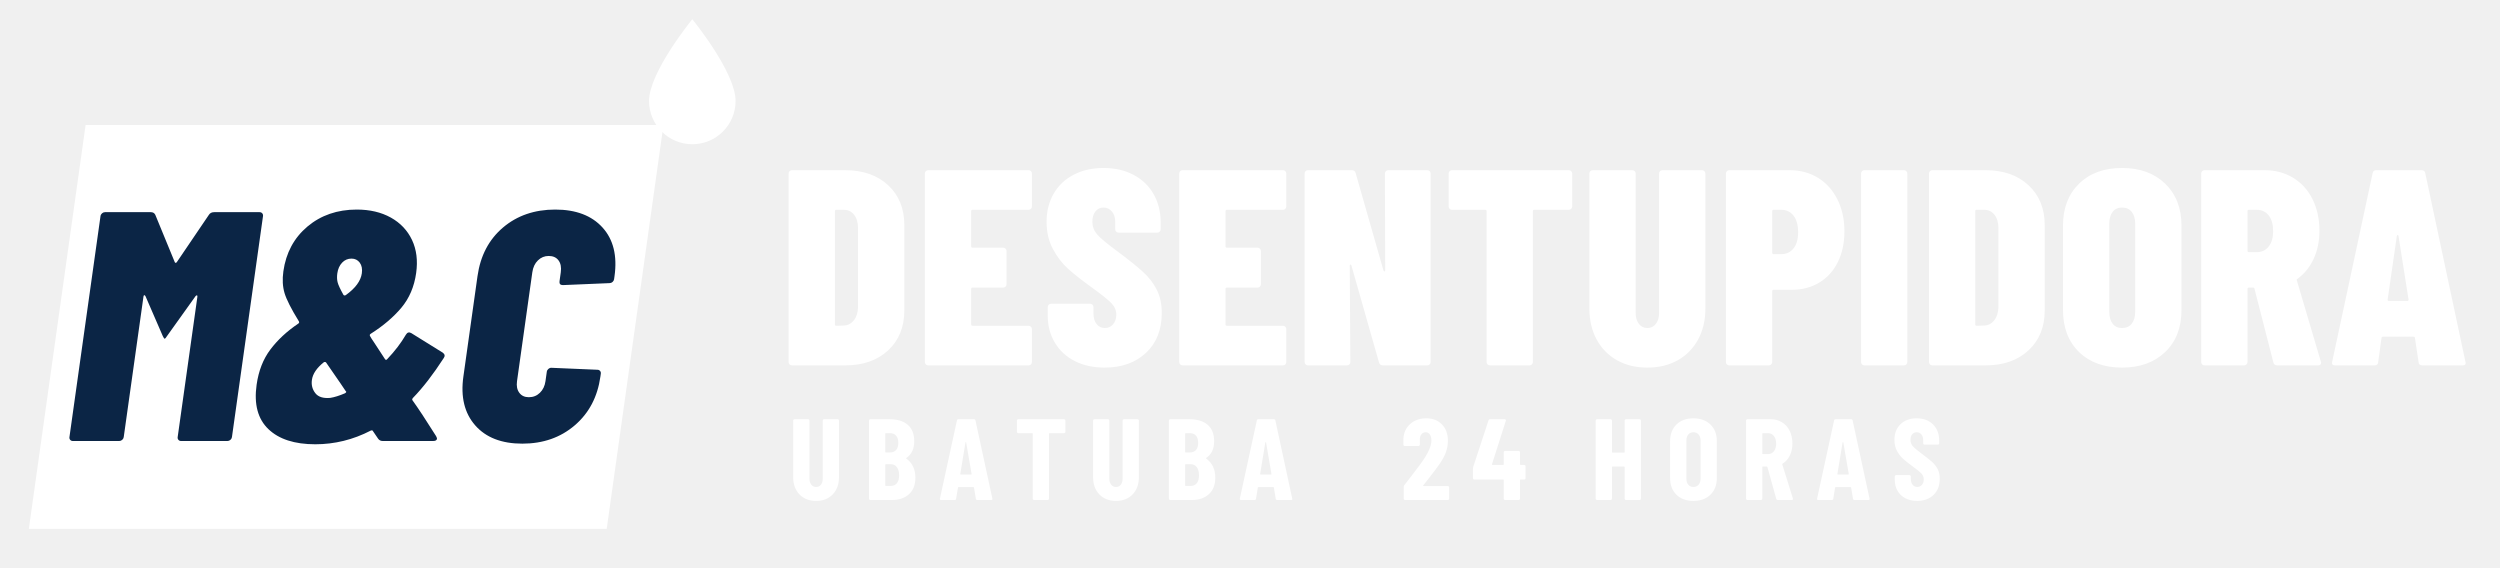
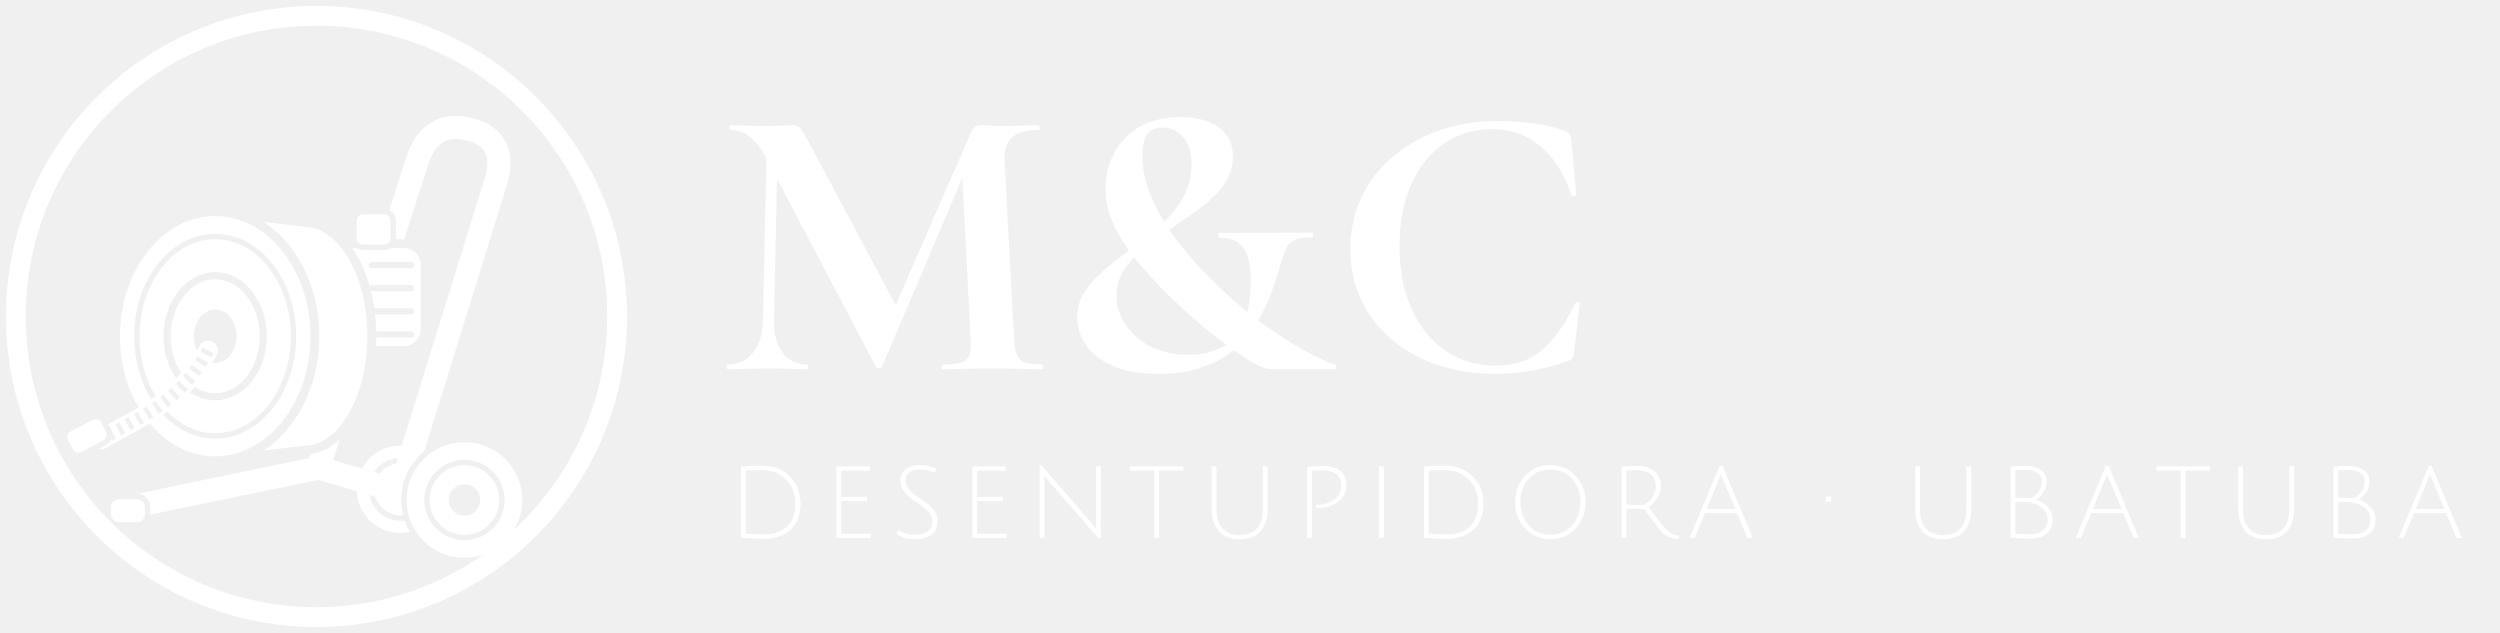
- <svg xmlns="http://www.w3.org/2000/svg" viewBox="0 0 520 118" width="520" height="118" role="img" aria-label="M&amp;C Desentupidora Ubatuba 24 horas">
-   <path d="M17.805,26 H138 L126.195,110 H6 Z" fill="#ffffff" />
-   <path d="M36.84 44.68Q37.11 44.13 37.86 44.13L47.31 44.13Q47.65 44.13 47.89 44.37Q48.13 44.61 48.13 44.95L48.13 90.92Q48.13 91.26 47.89 91.49Q47.65 91.73 47.31 91.73L37.66 91.73Q37.32 91.73 37.08 91.49Q36.84 91.26 36.84 90.92L36.84 61.74Q36.84 61.47 36.70 61.44Q36.57 61.40 36.43 61.61L31.67 69.90Q31.40 70.45 31.26 70.45Q31.13 70.45 30.79 69.90L26.03 61.61Q25.89 61.40 25.76 61.40Q25.62 61.40 25.62 61.68L25.62 90.92Q25.62 91.26 25.38 91.49Q25.14 91.73 24.80 91.73L15.15 91.73Q14.81 91.73 14.57 91.49Q14.33 91.26 14.33 90.92L14.33 44.95Q14.33 44.61 14.57 44.37Q14.81 44.13 15.15 44.13L24.67 44.13Q25.35 44.13 25.69 44.68L31.13 54.54Q31.33 54.81 31.54 54.54M90.56 90.71Q90.83 91.12 90.83 91.26Q90.83 91.73 90.08 91.73L79.61 91.73Q79 91.73 78.59 91.26L77.30 89.69Q77.16 89.42 76.82 89.56Q71.72 92.41 65.67 92.41Q59.21 92.41 55.47 89.25Q51.73 86.09 51.73 80.04Q51.73 75.68 53.57 72.69Q55.40 69.70 58.60 67.32Q58.87 67.12 58.67 66.84Q55.74 62.97 54.86 60.96Q53.98 58.96 53.98 56.44Q53.98 50.66 57.68 47.12Q61.39 43.59 67.44 43.59Q71.52 43.59 74.75 45.25Q77.98 46.92 79.82 49.91Q81.65 52.90 81.65 56.78Q81.65 61.06 79.58 64.02Q77.50 66.98 73.97 69.43Q73.70 69.63 73.90 69.90Q74.17 70.31 74.85 71.13L77.71 74.73Q77.98 75 78.18 74.66Q80.16 72.22 81.31 69.63Q81.65 68.88 82.40 69.29L89.54 73.37Q90.22 73.85 89.88 74.46Q87.30 79.56 84.64 82.76Q84.44 83.03 84.58 83.23Q86.75 85.75 90.56 90.71M67.78 53.79Q66.62 53.79 65.94 54.64Q65.26 55.49 65.26 56.85Q65.26 57.87 65.57 58.68Q65.88 59.50 67.17 61.34Q67.37 61.54 67.64 61.40Q70.36 59.23 70.36 56.85Q70.36 55.49 69.62 54.64Q68.87 53.79 67.78 53.79M67.44 82.76Q68.73 82.55 70.36 81.80Q70.77 81.53 70.43 81.33L69.21 79.83L65.54 75.41Q65.33 75.21 65.06 75.34Q63.09 77.11 63.09 79.02Q63.09 80.58 64.18 81.77Q65.26 82.96 67.44 82.76M108.72 92.28Q102.26 92.28 98.38 88.47Q94.50 84.66 94.50 78.34L94.50 57.46Q94.50 51.07 98.38 47.33Q102.26 43.59 108.72 43.59Q115.18 43.59 119.09 47.33Q123 51.07 123 57.46L123 58.07Q123 58.41 122.76 58.65Q122.52 58.89 122.18 58.89L112.52 59.30Q111.71 59.30 111.71 58.48L111.71 56.64Q111.71 55.08 110.89 54.16Q110.08 53.24 108.72 53.24Q107.42 53.24 106.61 54.16Q105.79 55.08 105.79 56.64L105.79 79.29Q105.79 80.78 106.61 81.70Q107.42 82.62 108.72 82.62Q110.08 82.62 110.89 81.70Q111.71 80.78 111.71 79.29L111.71 77.32Q111.71 76.98 111.95 76.74Q112.18 76.50 112.52 76.50L122.18 76.91Q122.52 76.91 122.76 77.15Q123 77.38 123 77.72L123 78.34Q123 84.66 119.09 88.47Q115.18 92.28 108.72 92.28" fill="#0b2545" transform="skewX(-8) translate(12.892 0)" />
-   <path d="M144,4 c0,0 -9,11 -9,17 a9,9 0 0 0 18,0 c0,-6 -9,-17 -9,-17z" fill="#ffffff" />
-   <path d="M164.73 76Q164.44 76 164.23 75.80Q164.03 75.59 164.03 75.30L164.03 36.10Q164.03 35.81 164.23 35.60Q164.44 35.40 164.73 35.40L175.80 35.40Q181.37 35.40 184.74 38.53Q188.10 41.66 188.10 46.83L188.10 64.57Q188.10 69.74 184.74 72.87Q181.37 76 175.80 76L164.73 76M173.66 67.47Q173.66 67.76 173.95 67.76L175.57 67.71Q176.79 67.65 177.60 66.63Q178.41 65.62 178.47 63.94L178.47 47.46Q178.47 45.72 177.66 44.68Q176.85 43.64 175.51 43.64L173.95 43.64Q173.66 43.64 173.66 43.93M214.64 42.94Q214.64 43.23 214.44 43.43Q214.24 43.64 213.95 43.64L202.29 43.64Q202 43.64 202 43.93L202 51.23Q202 51.52 202.29 51.52L208.67 51.52Q208.96 51.52 209.16 51.73Q209.36 51.93 209.36 52.22L209.36 59.12Q209.36 59.41 209.16 59.61Q208.96 59.82 208.67 59.82L202.29 59.82Q202 59.82 202 60.11L202 67.47Q202 67.76 202.29 67.76L213.95 67.76Q214.24 67.76 214.44 67.97Q214.64 68.17 214.64 68.46L214.64 75.30Q214.64 75.59 214.44 75.80Q214.24 76 213.95 76L193.07 76Q192.78 76 192.57 75.80Q192.37 75.59 192.37 75.30L192.37 36.10Q192.37 35.81 192.57 35.60Q192.78 35.40 193.07 35.40L213.95 35.40Q214.24 35.40 214.44 35.60Q214.64 35.81 214.64 36.10M229.76 76.46Q226.22 76.46 223.55 75.10Q220.88 73.74 219.41 71.27Q217.93 68.81 217.93 65.68L217.93 63.88Q217.93 63.59 218.13 63.38Q218.33 63.18 218.62 63.18L226.74 63.18Q227.03 63.18 227.24 63.38Q227.44 63.59 227.44 63.88L227.44 65.21Q227.44 66.60 228.11 67.42Q228.77 68.23 229.82 68.23Q230.86 68.23 231.53 67.44Q232.19 66.66 232.19 65.44Q232.19 64.11 231.15 63.04Q230.11 61.96 226.97 59.70Q224.07 57.61 222.22 55.96Q220.36 54.31 219.03 51.84Q217.69 49.38 217.69 46.13Q217.69 42.82 219.17 40.27Q220.65 37.72 223.35 36.33Q226.05 34.94 229.53 34.94Q233.06 34.94 235.76 36.36Q238.46 37.78 239.94 40.36Q241.42 42.94 241.42 46.30L241.42 47.70Q241.42 47.99 241.21 48.19Q241.01 48.39 240.72 48.39L232.66 48.39Q232.37 48.39 232.17 48.19Q231.96 47.99 231.96 47.70L231.96 46.07Q231.96 44.80 231.27 43.98Q230.57 43.17 229.53 43.17Q228.48 43.17 227.84 43.98Q227.21 44.80 227.21 46.13Q227.21 47.58 228.19 48.74Q229.18 49.90 232.19 52.10Q235.85 54.83 237.70 56.51Q239.56 58.19 240.60 60.25Q241.65 62.31 241.65 65.10Q241.65 70.32 238.37 73.39Q235.09 76.46 229.76 76.46M267.55 42.94Q267.55 43.23 267.35 43.43Q267.15 43.64 266.86 43.64L255.20 43.64Q254.91 43.64 254.91 43.93L254.91 51.23Q254.91 51.52 255.20 51.52L261.58 51.52Q261.87 51.52 262.07 51.73Q262.27 51.93 262.27 52.22L262.27 59.12Q262.27 59.41 262.07 59.61Q261.87 59.82 261.58 59.82L255.20 59.82Q254.91 59.82 254.91 60.11L254.91 67.47Q254.91 67.76 255.20 67.76L266.86 67.76Q267.15 67.76 267.35 67.97Q267.55 68.17 267.55 68.46L267.55 75.30Q267.55 75.59 267.35 75.80Q267.15 76 266.86 76L245.98 76Q245.69 76 245.48 75.80Q245.28 75.59 245.28 75.30L245.28 36.10Q245.28 35.81 245.48 35.60Q245.69 35.40 245.98 35.40L266.86 35.40Q267.15 35.40 267.35 35.60Q267.55 35.81 267.55 36.10M288.06 36.10Q288.06 35.81 288.26 35.60Q288.47 35.40 288.76 35.40L296.88 35.40Q297.17 35.40 297.37 35.60Q297.57 35.81 297.57 36.10L297.57 75.30Q297.57 75.59 297.37 75.80Q297.17 76 296.88 76L287.66 76Q287.02 76 286.84 75.42L281.10 55.24Q281.04 55.06 280.90 55.03Q280.75 55 280.75 55.24L280.87 75.30Q280.87 75.59 280.67 75.80Q280.46 76 280.17 76L272.05 76Q271.76 76 271.56 75.80Q271.36 75.59 271.36 75.30L271.36 36.10Q271.36 35.81 271.56 35.60Q271.76 35.40 272.05 35.40L281.16 35.40Q281.80 35.40 281.97 35.98L287.77 56.28Q287.83 56.45 287.97 56.45Q288.12 56.45 288.12 56.22M326.32 35.40Q326.61 35.40 326.81 35.60Q327.02 35.81 327.02 36.10L327.02 42.94Q327.02 43.23 326.81 43.43Q326.61 43.64 326.32 43.64L319.13 43.64Q318.84 43.64 318.84 43.93L318.84 75.30Q318.84 75.59 318.63 75.80Q318.43 76 318.14 76L309.91 76Q309.62 76 309.41 75.80Q309.21 75.59 309.21 75.30L309.21 43.93Q309.21 43.64 308.92 43.64L302.02 43.64Q301.73 43.64 301.52 43.43Q301.32 43.23 301.32 42.94L301.32 36.10Q301.32 35.81 301.52 35.60Q301.73 35.40 302.02 35.40M342.65 76.46Q339.06 76.46 336.33 74.93Q333.61 73.39 332.10 70.61Q330.59 67.82 330.59 64.17L330.59 36.10Q330.59 35.81 330.79 35.60Q331 35.40 331.29 35.40L339.52 35.40Q339.81 35.40 340.01 35.60Q340.22 35.81 340.22 36.10L340.22 65.10Q340.22 66.49 340.88 67.36Q341.55 68.23 342.65 68.23Q343.76 68.23 344.42 67.36Q345.09 66.49 345.09 65.10L345.09 36.10Q345.09 35.81 345.29 35.60Q345.50 35.40 345.79 35.40L354.02 35.40Q354.31 35.40 354.51 35.60Q354.72 35.81 354.72 36.10L354.72 64.17Q354.72 67.82 353.21 70.61Q351.70 73.39 348.98 74.93Q346.25 76.46 342.65 76.46M372.21 35.40Q375.58 35.40 378.16 36.99Q380.74 38.59 382.19 41.49Q383.64 44.39 383.64 48.10Q383.64 51.76 382.27 54.51Q380.91 57.27 378.42 58.77Q375.92 60.28 372.68 60.28L368.91 60.28Q368.62 60.28 368.62 60.57L368.62 75.30Q368.62 75.59 368.41 75.80Q368.21 76 367.92 76L359.68 76Q359.39 76 359.19 75.80Q358.99 75.59 358.99 75.30L358.99 36.10Q358.99 35.81 359.19 35.60Q359.39 35.40 359.68 35.40L372.21 35.40M370.53 52.86Q372.10 52.86 373.05 51.67Q374.01 50.48 374.01 48.33Q374.01 46.07 373.05 44.85Q372.10 43.64 370.53 43.64L368.91 43.64Q368.62 43.64 368.62 43.93L368.62 52.57Q368.62 52.86 368.91 52.86M387.79 76Q387.50 76 387.30 75.80Q387.10 75.59 387.10 75.30L387.10 36.10Q387.10 35.81 387.30 35.60Q387.50 35.40 387.79 35.40L396.03 35.40Q396.32 35.40 396.52 35.60Q396.72 35.81 396.72 36.10L396.72 75.30Q396.72 75.59 396.52 75.80Q396.32 76 396.03 76M401.92 76Q401.63 76 401.43 75.80Q401.23 75.59 401.23 75.30L401.23 36.10Q401.23 35.81 401.43 35.60Q401.63 35.40 401.92 35.40L413 35.40Q418.57 35.40 421.93 38.53Q425.30 41.66 425.30 46.83L425.30 64.57Q425.30 69.74 421.93 72.87Q418.57 76 413 76L401.92 76M410.85 67.47Q410.85 67.76 411.14 67.76L412.77 67.71Q413.99 67.65 414.80 66.63Q415.61 65.62 415.67 63.94L415.67 47.46Q415.67 45.72 414.86 44.68Q414.04 43.64 412.71 43.64L411.14 43.64Q410.85 43.64 410.85 43.93M441.40 76.46Q435.77 76.46 432.44 73.22Q429.10 69.97 429.10 64.46L429.10 46.94Q429.10 41.49 432.44 38.21Q435.77 34.94 441.40 34.94Q446.97 34.94 450.36 38.21Q453.75 41.49 453.75 46.94L453.75 64.46Q453.75 69.97 450.36 73.22Q446.97 76.46 441.40 76.46M441.40 68.23Q442.67 68.23 443.40 67.33Q444.12 66.43 444.12 64.86L444.12 46.54Q444.12 44.97 443.40 44.07Q442.67 43.17 441.40 43.17Q440.12 43.17 439.43 44.07Q438.73 44.97 438.73 46.54L438.73 64.86Q438.73 66.43 439.43 67.33Q440.12 68.23 441.40 68.23M473.68 76Q473.04 76 472.87 75.42L468.93 60.05Q468.87 59.82 468.64 59.82L467.77 59.82Q467.48 59.82 467.48 60.11L467.48 75.30Q467.48 75.59 467.27 75.80Q467.07 76 466.78 76L458.54 76Q458.25 76 458.05 75.80Q457.85 75.59 457.85 75.30L457.85 36.10Q457.85 35.81 458.05 35.60Q458.25 35.40 458.54 35.40L471.01 35.40Q474.38 35.40 476.99 36.99Q479.60 38.59 481.02 41.46Q482.44 44.33 482.44 47.99Q482.44 51.23 481.25 53.81Q480.06 56.40 477.92 57.96Q477.80 58.02 477.74 58.11Q477.68 58.19 477.74 58.31L482.73 75.19L482.79 75.42Q482.79 76 482.15 76L473.68 76M467.77 43.64Q467.48 43.64 467.48 43.93L467.48 52.16Q467.48 52.45 467.77 52.45L469.39 52.45Q470.96 52.45 471.88 51.29Q472.81 50.13 472.81 48.10Q472.81 45.96 471.88 44.80Q470.96 43.64 469.39 43.64M503.82 76Q503.12 76 503.07 75.36L502.31 70.32Q502.31 70.03 501.96 70.03L495.70 70.03Q495.35 70.03 495.35 70.32L494.66 75.36Q494.60 76 493.90 76L485.67 76Q484.91 76 485.09 75.25L493.50 36.04Q493.61 35.40 494.25 35.40L503.70 35.40Q504.34 35.40 504.46 36.04L512.81 75.25L512.87 75.48Q512.87 76 512.23 76L503.82 76M496.63 62.31Q496.63 62.60 496.86 62.60L500.75 62.60Q500.98 62.60 500.98 62.31L498.89 49.09Q498.83 48.86 498.72 48.86Q498.60 48.86 498.54 49.09" fill="#ffffff" />
-   <path d="M169.76 104.19Q167.60 104.19 166.29 102.84Q164.98 101.48 164.98 99.22L164.98 87.49Q164.98 87.37 165.07 87.28Q165.15 87.20 165.27 87.20L168.08 87.20Q168.20 87.20 168.28 87.28Q168.37 87.37 168.37 87.49L168.37 99.56Q168.37 100.33 168.75 100.81Q169.14 101.29 169.76 101.29Q170.38 101.29 170.76 100.81Q171.13 100.33 171.13 99.56L171.13 87.49Q171.13 87.37 171.21 87.28Q171.30 87.20 171.42 87.20L174.22 87.20Q174.34 87.20 174.43 87.28Q174.51 87.37 174.51 87.49L174.51 99.22Q174.51 101.48 173.20 102.84Q171.90 104.19 169.76 104.19M190.40 99.37Q190.40 101.60 189.06 102.80Q187.71 104 185.58 104L181.04 104Q180.92 104 180.84 103.92Q180.75 103.83 180.75 103.71L180.75 87.49Q180.75 87.37 180.84 87.28Q180.92 87.20 181.04 87.20L185.05 87.20Q187.45 87.20 188.80 88.35Q190.16 89.50 190.16 91.78Q190.16 94.16 188.53 95.24Q188.43 95.31 188.50 95.38Q190.40 96.73 190.40 99.37M184.26 90.10Q184.14 90.10 184.14 90.22L184.14 93.99Q184.14 94.11 184.26 94.11L185.12 94.11Q185.94 94.11 186.39 93.60Q186.85 93.08 186.85 92.14Q186.85 91.16 186.40 90.63Q185.96 90.10 185.12 90.10L184.26 90.10M185.31 101.07Q186.10 101.07 186.56 100.50Q187.02 99.92 187.02 98.86Q187.02 97.81 186.56 97.18Q186.10 96.56 185.34 96.56L184.26 96.56Q184.14 96.56 184.14 96.68L184.14 100.95Q184.14 101.07 184.26 101.07M203.29 104Q203 104 202.98 103.74L202.59 101.43Q202.59 101.31 202.45 101.31L199.40 101.31Q199.26 101.31 199.26 101.43L198.87 103.74Q198.85 104 198.56 104L195.75 104Q195.44 104 195.51 103.69L199.04 87.46Q199.09 87.20 199.35 87.20L202.59 87.20Q202.86 87.20 202.90 87.46L206.41 103.69L206.43 103.78Q206.43 104 206.17 104L203.29 104M199.74 98.58Q199.74 98.70 199.83 98.70L201.99 98.70Q202.11 98.70 202.09 98.58L200.96 92.02Q200.94 91.95 200.89 91.95Q200.84 91.95 200.82 92.02M221.31 87.20Q221.43 87.20 221.52 87.28Q221.60 87.37 221.60 87.49L221.60 89.82Q221.60 89.94 221.52 90.02Q221.43 90.10 221.31 90.10L218.31 90.10Q218.19 90.10 218.19 90.22L218.19 103.71Q218.19 103.83 218.11 103.92Q218.02 104 217.90 104L215.10 104Q214.98 104 214.89 103.92Q214.81 103.83 214.81 103.71L214.81 90.22Q214.81 90.10 214.69 90.10L211.81 90.10Q211.69 90.10 211.60 90.02Q211.52 89.94 211.52 89.82L211.52 87.49Q211.52 87.37 211.60 87.28Q211.69 87.20 211.81 87.20M232.14 104.19Q229.98 104.19 228.67 102.84Q227.36 101.48 227.36 99.22L227.36 87.49Q227.36 87.37 227.44 87.28Q227.53 87.20 227.65 87.20L230.46 87.20Q230.58 87.20 230.66 87.28Q230.74 87.37 230.74 87.49L230.74 99.56Q230.74 100.33 231.13 100.81Q231.51 101.29 232.14 101.29Q232.76 101.29 233.13 100.81Q233.50 100.33 233.50 99.56L233.50 87.49Q233.50 87.37 233.59 87.28Q233.67 87.20 233.79 87.20L236.60 87.20Q236.72 87.20 236.80 87.28Q236.89 87.37 236.89 87.49L236.89 99.22Q236.89 101.48 235.58 102.84Q234.27 104.19 232.14 104.19M252.78 99.37Q252.78 101.60 251.43 102.80Q250.09 104 247.95 104L243.42 104Q243.30 104 243.21 103.92Q243.13 103.83 243.13 103.71L243.13 87.49Q243.13 87.37 243.21 87.28Q243.30 87.20 243.42 87.20L247.42 87.20Q249.82 87.20 251.18 88.35Q252.54 89.50 252.54 91.78Q252.54 94.16 250.90 95.24Q250.81 95.31 250.88 95.38Q252.78 96.73 252.78 99.37M246.63 90.10Q246.51 90.10 246.51 90.22L246.51 93.99Q246.51 94.11 246.63 94.11L247.50 94.11Q248.31 94.11 248.77 93.60Q249.22 93.08 249.22 92.14Q249.22 91.16 248.78 90.63Q248.34 90.10 247.50 90.10L246.63 90.10M247.69 101.07Q248.48 101.07 248.94 100.50Q249.39 99.92 249.39 98.86Q249.39 97.81 248.94 97.18Q248.48 96.56 247.71 96.56L246.63 96.56Q246.51 96.56 246.51 96.68L246.51 100.95Q246.51 101.07 246.63 101.07M265.66 104Q265.38 104 265.35 103.74L264.97 101.43Q264.97 101.31 264.82 101.31L261.78 101.31Q261.63 101.31 261.63 101.43L261.25 103.74Q261.22 104 260.94 104L258.13 104Q257.82 104 257.89 103.69L261.42 87.46Q261.46 87.20 261.73 87.20L264.97 87.20Q265.23 87.20 265.28 87.46L268.78 103.69L268.81 103.78Q268.81 104 268.54 104L265.66 104M262.11 98.58Q262.11 98.70 262.21 98.70L264.37 98.70Q264.49 98.70 264.46 98.58L263.34 92.02Q263.31 91.95 263.26 91.95Q263.22 91.95 263.19 92.02M296.05 100.95Q296 101 296.02 101.05Q296.05 101.10 296.12 101.10L301.14 101.10Q301.26 101.10 301.34 101.18Q301.42 101.26 301.42 101.38L301.42 103.71Q301.42 103.83 301.34 103.92Q301.26 104 301.14 104L292.26 104Q292.14 104 292.05 103.92Q291.97 103.83 291.97 103.71L291.97 101.29Q291.97 101.07 292.09 100.93Q293.05 99.66 293.43 99.20Q295.54 96.49 296.43 95.10Q297.73 93.03 297.73 91.62Q297.73 90.80 297.40 90.36Q297.08 89.91 296.53 89.91Q295.98 89.91 295.64 90.36Q295.30 90.80 295.33 91.50L295.33 92.48Q295.33 92.60 295.24 92.68Q295.16 92.77 295.04 92.77L292.18 92.77Q292.06 92.77 291.98 92.68Q291.90 92.60 291.90 92.48L291.90 91.35Q291.99 89.38 293.31 88.20Q294.63 87.01 296.67 87.01Q298.69 87.01 299.92 88.28Q301.16 89.55 301.16 91.64Q301.16 92.89 300.76 94.02Q300.37 95.14 299.48 96.44Q298.81 97.42 297.18 99.51M317.02 96.70Q317.14 96.70 317.23 96.79Q317.31 96.87 317.31 96.99L317.31 99.46Q317.31 99.58 317.23 99.67Q317.14 99.75 317.02 99.75L316.28 99.75Q316.16 99.75 316.16 99.87L316.16 103.71Q316.16 103.83 316.08 103.92Q315.99 104 315.87 104L313.06 104Q312.94 104 312.86 103.92Q312.78 103.83 312.78 103.71L312.78 99.87Q312.78 99.75 312.66 99.75L306.66 99.75Q306.54 99.75 306.45 99.67Q306.37 99.58 306.37 99.46L306.37 97.50Q306.37 97.28 306.42 97.14L309.61 87.44Q309.68 87.20 309.92 87.20L312.97 87.20Q313.11 87.20 313.18 87.28Q313.26 87.37 313.21 87.54L310.33 96.56Q310.30 96.70 310.42 96.70L312.66 96.70Q312.78 96.70 312.78 96.58L312.78 94.09Q312.78 93.97 312.86 93.88Q312.94 93.80 313.06 93.80L315.87 93.80Q315.99 93.80 316.08 93.88Q316.16 93.97 316.16 94.09L316.16 96.58Q316.16 96.70 316.28 96.70M337.93 87.49Q337.93 87.37 338.01 87.28Q338.10 87.20 338.22 87.20L341.02 87.20Q341.14 87.20 341.23 87.28Q341.31 87.37 341.31 87.49L341.31 103.71Q341.31 103.83 341.23 103.92Q341.14 104 341.02 104L338.22 104Q338.10 104 338.01 103.92Q337.93 103.83 337.93 103.71L337.93 97.16Q337.93 97.04 337.81 97.04L335.41 97.04Q335.29 97.04 335.29 97.16L335.29 103.71Q335.29 103.83 335.20 103.92Q335.12 104 335 104L332.19 104Q332.07 104 331.99 103.92Q331.90 103.83 331.90 103.71L331.90 87.49Q331.90 87.37 331.99 87.28Q332.07 87.20 332.19 87.20L335 87.20Q335.12 87.20 335.20 87.28Q335.29 87.37 335.29 87.49L335.29 94.02Q335.29 94.14 335.41 94.14L337.81 94.14Q337.93 94.14 337.93 94.02M352.23 104.19Q350.02 104.19 348.70 102.90Q347.38 101.60 347.38 99.44L347.38 91.76Q347.38 89.60 348.70 88.30Q350.02 87.01 352.23 87.01Q354.44 87.01 355.77 88.30Q357.10 89.60 357.10 91.76L357.10 99.44Q357.10 101.60 355.77 102.90Q354.44 104.19 352.23 104.19M352.23 101.29Q352.90 101.29 353.31 100.82Q353.72 100.35 353.72 99.58L353.72 91.62Q353.72 90.85 353.31 90.38Q352.90 89.91 352.23 89.91Q351.56 89.91 351.16 90.38Q350.77 90.85 350.77 91.62L350.77 99.58Q350.77 100.35 351.16 100.82Q351.56 101.29 352.23 101.29M369.80 104Q369.54 104 369.46 103.76L367.62 97.14Q367.57 97.04 367.50 97.04L366.68 97.04Q366.56 97.04 366.56 97.16L366.56 103.71Q366.56 103.83 366.48 103.92Q366.39 104 366.27 104L363.46 104Q363.34 104 363.26 103.92Q363.18 103.83 363.18 103.71L363.18 87.49Q363.18 87.37 363.26 87.28Q363.34 87.20 363.46 87.20L368.31 87.20Q369.63 87.20 370.66 87.84Q371.70 88.47 372.26 89.62Q372.82 90.78 372.82 92.26Q372.82 93.68 372.28 94.76Q371.74 95.84 370.78 96.44Q370.74 96.46 370.71 96.50Q370.69 96.54 370.71 96.58L372.92 103.66L372.94 103.76Q372.94 104 372.68 104L369.80 104M366.68 90.10Q366.56 90.10 366.56 90.22L366.56 94.33Q366.56 94.45 366.68 94.45L367.76 94.45Q368.50 94.45 368.97 93.86Q369.44 93.27 369.44 92.29Q369.44 91.28 368.97 90.69Q368.50 90.10 367.76 90.10M385.74 104Q385.45 104 385.42 103.74L385.04 101.43Q385.04 101.31 384.90 101.31L381.85 101.31Q381.70 101.31 381.70 101.43L381.32 103.74Q381.30 104 381.01 104L378.20 104Q377.89 104 377.96 103.69L381.49 87.46Q381.54 87.20 381.80 87.20L385.04 87.20Q385.30 87.20 385.35 87.46L388.86 103.69L388.88 103.78Q388.88 104 388.62 104L385.74 104M382.18 98.58Q382.18 98.70 382.28 98.70L384.44 98.70Q384.56 98.70 384.54 98.58L383.41 92.02Q383.38 91.95 383.34 91.95Q383.29 91.95 383.26 92.02M398.77 104.19Q397.38 104.19 396.32 103.64Q395.26 103.09 394.69 102.09Q394.11 101.10 394.11 99.80L394.11 99.10Q394.11 98.98 394.20 98.90Q394.28 98.82 394.40 98.82L397.16 98.82Q397.28 98.82 397.36 98.90Q397.45 98.98 397.45 99.10L397.45 99.63Q397.45 100.38 397.83 100.83Q398.22 101.29 398.79 101.29Q399.37 101.29 399.75 100.86Q400.14 100.42 400.14 99.73Q400.14 99.01 399.66 98.49Q399.18 97.98 397.78 96.97Q396.58 96.10 395.84 95.43Q395.10 94.76 394.57 93.78Q394.04 92.79 394.04 91.50Q394.04 89.46 395.31 88.23Q396.58 87.01 398.67 87.01Q400.78 87.01 402.07 88.28Q403.35 89.55 403.35 91.62L403.35 92.19Q403.35 92.31 403.27 92.40Q403.18 92.48 403.06 92.48L400.30 92.48Q400.18 92.48 400.10 92.40Q400.02 92.31 400.02 92.19L400.02 91.54Q400.02 90.80 399.64 90.36Q399.27 89.91 398.67 89.91Q398.10 89.91 397.74 90.33Q397.38 90.75 397.38 91.50Q397.38 92.22 397.83 92.77Q398.29 93.32 399.63 94.30Q401.12 95.41 401.88 96.09Q402.63 96.78 403.05 97.60Q403.47 98.43 403.47 99.58Q403.47 101.70 402.18 102.94Q400.88 104.19 398.77 104.19" fill="#ffffff" />
+ <svg xmlns="http://www.w3.org/2000/svg" viewBox="0 0 474 120" width="474" height="120" role="img" aria-label="M&amp;C Desentupidora Ubatuba">
+   <g transform="scale(0.375)">
+     <circle cx="160" cy="160" r="152" fill="none" stroke="#FFFFFF" stroke-width="10" />
+     <g transform="translate(26 44) scale(.9)">
+       <mask id="mq4" maskUnits="userSpaceOnUse" x="-10" y="0" width="290" height="280">
+         <rect x="-10" y="0" width="290" height="280" fill="#000" />
+         <circle cx="196" cy="226" r="26" fill="#fff" stroke="#000" stroke-width="3" />
+         <circle cx="196" cy="226" r="16.12" fill="#fff" stroke="#000" stroke-width="3" />
+         <circle cx="196" cy="226" r="6.76" fill="#000" />
+         <path d="M150,214 L206,40 Q214,18 236,24 Q256,30 250,52 L196,226" fill="none" stroke="#fff" stroke-width="13" stroke-linecap="round" stroke-linejoin="round" />
+         <path d="M44,236 L150,214 L232,238" fill="none" stroke="#fff" stroke-width="13" stroke-linecap="round" stroke-linejoin="round" />
+         <rect x="32" y="230" width="22" height="16" rx="6" fill="#fff" stroke="#000" stroke-width="3" />
+         <rect x="146" y="88" width="64" height="60" rx="12" fill="#fff" stroke="#000" stroke-width="5" />
+         <path d="M180,100 H202" stroke="#000" stroke-width="3.5" stroke-linecap="round" />
+         <path d="M180,113 H202" stroke="#000" stroke-width="3.5" stroke-linecap="round" />
+         <path d="M180,126 H202" stroke="#000" stroke-width="3.5" stroke-linecap="round" />
+         <path d="M180,139 H202" stroke="#000" stroke-width="3.5" stroke-linecap="round" />
+         <rect x="170" y="70" width="22" height="20" rx="5" fill="#fff" stroke="#000" stroke-width="3" />
+         <path d="M92,70 L142,76 A38,64 0 0 1 142,204 L92,210 Z" fill="#fff" stroke="#000" stroke-width="5" stroke-linejoin="round" />
+         <path d="M118,74 V208" stroke="#000" stroke-width="3" />
+         <ellipse cx="92" cy="140" rx="56" ry="70" fill="#fff" stroke="#000" stroke-width="5" />
+         <ellipse cx="92" cy="140" rx="44" ry="56" fill="#fff" stroke="#000" stroke-width="3" />
+         <ellipse cx="92" cy="140" rx="27" ry="34" fill="#fff" stroke="#000" stroke-width="4" />
+         <ellipse cx="92" cy="140" rx="12" ry="15" fill="#000" />
+         <path d="M88,148 C72,178 48,186 28,198" fill="none" stroke="#fff" stroke-width="11" stroke-linecap="round" />
+         <path d="M88,148 C72,178 48,186 28,198" fill="none" stroke="#000" stroke-width="7" stroke-dasharray="2.5 3.5" />
+         <rect x="8" y="188" width="24" height="16" rx="5" transform="rotate(-28 20 196)" fill="#fff" stroke="#000" stroke-width="3" />
+         <circle cx="232" cy="232" r="34" fill="#fff" stroke="#000" stroke-width="3" />
+         <circle cx="232" cy="232" r="21.08" fill="#fff" stroke="#000" stroke-width="3" />
+         <circle cx="232" cy="232" r="8.84" fill="#000" />
+       </mask>
+       <rect x="-10" y="0" width="290" height="280" fill="#FFFFFF" mask="url(#mq4)" />
+     </g>
+   </g>
+   <path d="M144.66 60.60L145.32 29.97L145.25 29.89Q142.44 24.64 138.52 24.64Q138.29 24.64 138.29 24.19Q138.29 23.75 138.52 23.75Q140.07 23.75 141.77 23.82Q143.47 23.90 144.66 23.90Q146.58 23.90 148.03 23.82Q149.47 23.75 150.28 23.75Q151.32 23.75 151.87 24.49Q152.43 25.23 153.69 27.60L169.82 57.86L183.88 25.60Q184.32 24.56 184.80 24.16Q185.28 23.75 186.10 23.75Q186.84 23.75 187.65 23.82Q188.47 23.90 189.58 23.90Q191.94 23.90 193.61 23.82Q195.27 23.75 196.90 23.75Q197.12 23.75 197.12 24.19Q197.12 24.64 196.90 24.64Q193.50 24.64 191.91 26.04Q190.32 27.45 190.46 30.41L192.24 64.01Q192.39 66.15 192.79 67.26Q193.20 68.37 194.31 68.74Q195.42 69.11 197.64 69.11Q197.79 69.11 197.79 69.56Q197.79 70 197.64 70Q195.72 70 193.28 69.93Q190.83 69.85 188.17 69.85Q185.43 69.85 183.06 69.93Q180.70 70 178.77 70Q178.55 70 178.55 69.56Q178.55 69.11 178.77 69.11Q182.25 69.11 183.25 68.15Q184.25 67.19 184.03 64.01L182.47 33.74L167.23 69.48Q167.15 69.78 166.67 69.78Q166.19 69.78 166.04 69.48L147.32 33.89L146.73 60.60Q146.66 64.52 148.32 66.82Q149.99 69.11 153.02 69.11Q153.24 69.11 153.24 69.56Q153.24 70 153.02 70Q151.39 70 149.69 69.93Q147.99 69.85 145.84 69.85Q143.47 69.85 141.55 69.93Q139.63 70 138 70Q137.78 70 137.78 69.56Q137.78 69.11 138 69.11Q141.03 69.11 142.81 66.82Q144.58 64.52 144.66 60.60M204.23 60.31Q204.23 57.42 205.78 55.13Q207.34 52.83 209.85 50.76Q211.85 49.13 214.07 47.50Q212.74 45.65 211.78 43.88Q210.81 42.03 210.22 40.14Q209.63 38.25 209.63 35.89Q209.63 31.96 211.33 28.86Q213.03 25.75 216.22 23.97Q219.40 22.20 223.84 22.20Q226.87 22.20 229.09 23.08Q231.31 23.97 232.53 25.60Q233.75 27.23 233.75 29.60Q233.75 32.56 232.16 34.85Q230.57 37.14 228.06 39.07Q225.54 40.99 222.73 42.84Q222.21 43.21 221.69 43.58Q222.51 44.84 223.54 46.10Q226.65 50.17 230.57 53.87Q233.46 56.68 236.49 59.12Q237.16 56.53 237.16 53.28Q237.16 49.06 235.79 47.06Q234.42 45.06 231.16 45.06Q231.02 45.06 231.02 44.62Q230.94 44.25 231.09 44.17Q231.09 44.17 231.16 44.17L248.78 44.10Q249 44.10 249 44.54Q249 44.99 248.78 44.99Q246.56 44.99 245.45 45.51Q244.34 46.02 243.78 47.25Q243.23 48.47 242.63 50.61Q242.04 52.76 241.08 55.42Q240.12 58.09 238.56 60.75Q243.74 64.52 247.44 66.52Q251.22 68.59 253.07 69.11Q253.36 69.19 253.33 69.59Q253.29 70 253.07 70L240.93 70Q240.12 70 238.79 69.41Q237.45 68.82 235.23 67.26Q234.57 66.89 233.90 66.37Q231.53 68.30 228.35 69.48Q224.73 70.89 219.69 70.89Q214.37 70.89 210.93 69.33Q207.48 67.78 205.86 65.34Q204.23 62.90 204.23 60.31M215.03 48.76Q214.07 49.72 213.33 50.83Q211.70 53.13 211.70 56.09Q211.70 58.90 213.33 61.45Q214.96 64.01 218.03 65.63Q221.10 67.26 225.39 67.26Q228.43 67.26 230.65 66.30Q231.61 65.93 232.50 65.34Q231.02 64.30 229.31 62.90Q226.21 60.38 222.80 57.20Q219.40 54.02 216.51 50.54Q215.70 49.65 215.03 48.76M220.73 42.03Q222.95 39.88 224.36 37.37Q225.91 34.63 225.91 31.15Q225.91 27.82 224.36 26.01Q222.80 24.19 220.43 24.19Q218.36 24.19 217.47 25.56Q216.59 26.93 216.59 29.52Q216.59 33.59 218.51 37.81Q219.40 39.96 220.73 42.03M284 22.94Q286.22 22.94 288.63 23.16Q291.03 23.38 293.18 23.82Q295.32 24.27 296.80 24.93Q297.47 25.16 297.65 25.49Q297.84 25.82 297.91 26.64L298.87 36.92Q298.87 37.14 298.50 37.22Q298.13 37.29 297.99 37Q295.91 31 292.10 27.75Q288.29 24.49 282.82 24.49Q277.78 24.49 273.82 27.19Q269.87 29.89 267.61 34.85Q265.35 39.81 265.35 46.69Q265.35 51.87 266.68 56.05Q268.02 60.23 270.46 63.19Q272.90 66.15 276.23 67.74Q279.56 69.33 283.56 69.33Q288.81 69.33 292.25 66.48Q295.69 63.64 298.73 57.42Q298.87 57.20 299.21 57.27Q299.54 57.35 299.54 57.57L298.43 66.74Q298.36 67.63 298.17 67.89Q297.99 68.15 297.32 68.45Q293.77 69.70 290.25 70.30Q286.74 70.89 283.56 70.89Q275.56 70.89 269.35 67.89Q263.13 64.89 259.58 59.53Q256.03 54.16 256.03 47.21Q256.03 41.88 258.14 37.40Q260.25 32.93 264.06 29.71Q267.87 26.49 272.97 24.71Q278.08 22.94 284 22.94" fill="#FFFFFF" />
+   <path d="M144.86 101.33Q147.54 101.33 149.16 99.88Q150.79 98.43 150.79 95.50Q150.79 92.58 148.95 90.85Q147.12 89.12 144.42 89.12Q142.69 89.12 141.42 89.21L141.42 101.18Q142.66 101.33 144.86 101.33M144.42 88.28Q147.56 88.28 149.67 90.23Q151.78 92.18 151.78 95.52Q151.78 97.21 151.23 98.51Q150.69 99.81 149.74 100.59Q147.78 102.17 144.86 102.17Q142.94 102.17 140.51 101.96L140.51 88.42Q142.45 88.28 144.42 88.28M165.11 102L158.59 102L158.59 88.42L164.90 88.42L164.90 89.21L159.50 89.21L159.50 94.21L164.39 94.21L164.39 94.99L159.50 94.99L159.50 101.20L165.11 101.20M177.55 88.87L177.23 89.61Q175.84 89.02 174.47 89.02Q171.70 89.02 171.70 91.08Q171.70 91.97 172.33 92.74Q172.95 93.51 173.85 94.11Q174.74 94.70 175.63 95.33Q176.53 95.96 177.15 96.83Q177.78 97.71 177.78 98.73Q177.78 100.46 176.62 101.34Q175.46 102.23 173.42 102.23Q171.38 102.23 169.93 101.18L170.39 100.50Q171.76 101.39 173.39 101.39Q175.03 101.39 175.90 100.74Q176.77 100.08 176.77 98.85Q176.77 97.99 176.15 97.22Q175.52 96.45 174.63 95.83Q173.73 95.22 172.84 94.57Q171.95 93.92 171.32 93.03Q170.69 92.14 170.69 91.11Q170.69 89.76 171.69 88.98Q172.69 88.19 174.39 88.19Q176.09 88.19 177.55 88.87M190.87 102L184.35 102L184.35 88.42L190.66 88.42L190.66 89.21L185.26 89.21L185.26 94.21L190.15 94.21L190.15 94.99L185.26 94.99L185.26 101.20L190.87 101.20M197.97 90.16L197.99 90.58L198.03 92.20L198.03 102L197.12 102L197.12 88.30L197.53 88.30L206.48 98.62Q207.40 99.70 207.89 100.35Q207.81 99.44 207.81 98.26L207.81 88.42L208.72 88.42L208.72 102.11L208.31 102.11L199.19 91.61Q198.24 90.52 197.97 90.16M218.85 102L218.85 89.21L214.25 89.21L214.25 88.42L224.36 88.42L224.36 89.21L219.76 89.21L219.76 102M239.04 100.68Q237.73 102.23 235.05 102.23Q232.37 102.23 231.05 100.67Q229.73 99.11 229.73 96.41L229.73 88.42L230.65 88.42L230.65 96.41Q230.65 101.43 235.04 101.43Q239.44 101.43 239.44 96.41L239.44 88.42L240.35 88.42L240.35 96.41Q240.35 99.13 239.04 100.68M248.73 102L247.82 102L247.82 88.49Q249.40 88.34 250.88 88.34Q252.87 88.34 254.08 89.27Q255.28 90.20 255.28 92.07Q255.28 93.94 253.64 95.15Q252 96.36 249.72 96.36Q249.62 96.36 249.51 96.36L249.51 95.73Q249.59 95.73 249.64 95.73Q251.52 95.73 252.91 94.74Q254.30 93.75 254.30 92.17Q254.30 90.58 253.33 89.87Q252.36 89.16 250.72 89.16Q249.87 89.16 248.73 89.23M262.37 102L261.46 102L261.46 88.42L262.37 88.42M274.34 101.33Q277.02 101.33 278.64 99.88Q280.26 98.43 280.26 95.50Q280.26 92.58 278.43 90.85Q276.60 89.12 273.90 89.12Q272.17 89.12 270.90 89.21L270.90 101.18Q272.13 101.33 274.34 101.33M273.90 88.28Q277.03 88.28 279.14 90.23Q281.25 92.18 281.25 95.52Q281.25 97.21 280.71 98.51Q280.17 99.81 279.22 100.59Q277.26 102.17 274.34 102.17Q272.42 102.17 269.99 101.96L269.99 88.42Q271.92 88.28 273.90 88.28M289.16 100.19Q287.27 98.16 287.27 95.20Q287.27 92.23 289.16 90.21Q291.05 88.19 293.94 88.19Q296.83 88.19 298.73 90.21Q300.63 92.23 300.63 95.20Q300.63 98.16 298.73 100.19Q296.83 102.23 293.94 102.23Q291.05 102.23 289.16 100.19M289.84 90.80Q288.26 92.58 288.26 95.20Q288.26 97.82 289.85 99.61Q291.43 101.39 293.95 101.39Q296.47 101.39 298.05 99.61Q299.64 97.82 299.64 95.20Q299.64 92.58 298.05 90.80Q296.47 89.02 293.94 89.02Q291.41 89.02 289.84 90.80M308.36 102L307.45 102L307.45 88.47Q309.25 88.34 310.47 88.34Q312.41 88.34 313.66 89.34Q314.91 90.33 314.91 92.16Q314.91 93.39 314.19 94.46Q313.47 95.52 312.58 96.15Q313.28 97.12 314.32 98.46Q315.35 99.80 315.66 100.14Q316.81 101.37 318.28 101.54L318.26 102.15Q317.10 102.13 316.38 101.80Q315.66 101.47 315 100.78Q314.34 100.10 311.74 96.53Q309.88 96.53 308.36 96.41L308.36 102M311.19 95.77Q312.03 95.77 312.98 94.67Q313.93 93.56 313.93 92.11Q313.93 90.66 312.95 89.91Q311.97 89.16 310.35 89.16Q309.50 89.16 308.36 89.23L308.36 95.67Q309.88 95.77 311.19 95.77M329.35 97.29L323.27 97.29L321.31 102L320.34 102L326.06 88.32L326.60 88.32L332.33 102L331.31 102L329.35 97.29M326.27 89.84Q326.25 89.86 326.20 90.07Q325.93 90.89 325.68 91.45L323.59 96.51L329.03 96.51L326.94 91.47Q326.27 90.03 326.27 89.84M347.20 95.14L346.20 95.14L346.20 94.13L347.20 94.13M372.43 100.68Q371.12 102.23 368.44 102.23Q365.76 102.23 364.44 100.67Q363.12 99.11 363.12 96.41L363.12 88.42L364.03 88.42L364.03 96.41Q364.03 101.43 368.43 101.43Q372.83 101.43 372.83 96.41L372.83 88.42L373.74 88.42L373.74 96.41Q373.74 99.13 372.43 100.68M381.21 101.96L381.21 88.45Q382.69 88.34 384.24 88.34Q385.78 88.34 386.92 89.10Q388.05 89.86 388.05 91.30Q388.05 92.39 387.45 93.32Q386.85 94.25 386.01 94.72Q387.36 95.14 388.27 96.17Q389.19 97.19 389.19 98.47Q389.19 100.25 388.06 101.18Q386.92 102.11 384.96 102.11Q382.99 102.11 381.21 101.96M385.06 101.30Q386.45 101.30 387.34 100.53Q388.24 99.76 388.24 98.56Q388.24 97.36 387.37 96.49Q386.51 95.62 385.01 95.29Q384.30 95.14 383.38 95.14Q382.46 95.14 382.12 95.14L382.12 101.20Q382.95 101.30 385.06 101.30M387.13 91.27Q387.13 90.24 386.27 89.67Q385.40 89.10 384.33 89.10Q383.26 89.10 382.12 89.17L382.12 94.36Q382.36 94.36 383.05 94.36Q383.73 94.36 385.06 94.48Q385.92 94.02 386.53 93.17Q387.13 92.31 387.13 91.27M402.56 97.29L396.48 97.29L394.52 102L393.55 102L399.27 88.32L399.80 88.32L405.54 102L404.52 102L402.56 97.29M399.48 89.84Q399.46 89.86 399.40 90.07Q399.14 90.89 398.89 91.45L396.80 96.51L402.24 96.51L400.15 91.47Q399.48 90.03 399.48 89.84M413.46 102L413.46 89.21L408.86 89.21L408.86 88.42L418.97 88.42L418.97 89.21L414.37 89.21L414.37 102M433.66 100.68Q432.34 102.23 429.67 102.23Q426.99 102.23 425.67 100.67Q424.35 99.11 424.35 96.41L424.35 88.42L425.26 88.42L425.26 96.41Q425.26 101.43 429.66 101.43Q434.05 101.43 434.05 96.41L434.05 88.42L434.97 88.42L434.97 96.41Q434.97 99.13 433.66 100.68M442.43 101.96L442.43 88.45Q443.91 88.34 445.46 88.34Q447.01 88.34 448.14 89.10Q449.27 89.86 449.27 91.30Q449.27 92.39 448.67 93.32Q448.07 94.25 447.24 94.72Q448.59 95.14 449.50 96.17Q450.41 97.19 450.41 98.47Q450.41 100.25 449.28 101.18Q448.15 102.11 446.18 102.11Q444.22 102.11 442.43 101.96M446.29 101.30Q447.67 101.30 448.57 100.53Q449.46 99.76 449.46 98.56Q449.46 97.36 448.60 96.49Q447.73 95.62 446.23 95.29Q445.53 95.14 444.61 95.14Q443.68 95.14 443.34 95.14L443.34 101.20Q444.18 101.30 446.29 101.30M448.36 91.27Q448.36 90.24 447.49 89.67Q446.63 89.10 445.56 89.10Q444.48 89.10 443.34 89.17L443.34 94.36Q443.59 94.36 444.27 94.36Q444.96 94.36 446.29 94.48Q447.14 94.02 447.75 93.17Q448.36 92.31 448.36 91.27M463.78 97.29L457.70 97.29L455.75 102L454.78 102L460.50 88.32L461.03 88.32L466.77 102L465.74 102L463.78 97.29M460.71 89.84Q460.69 89.86 460.63 90.07Q460.36 90.89 460.12 91.45L458.03 96.51L463.46 96.51L461.37 91.47Q460.71 90.03 460.71 89.84" fill="#FFFFFF" />
</svg>
